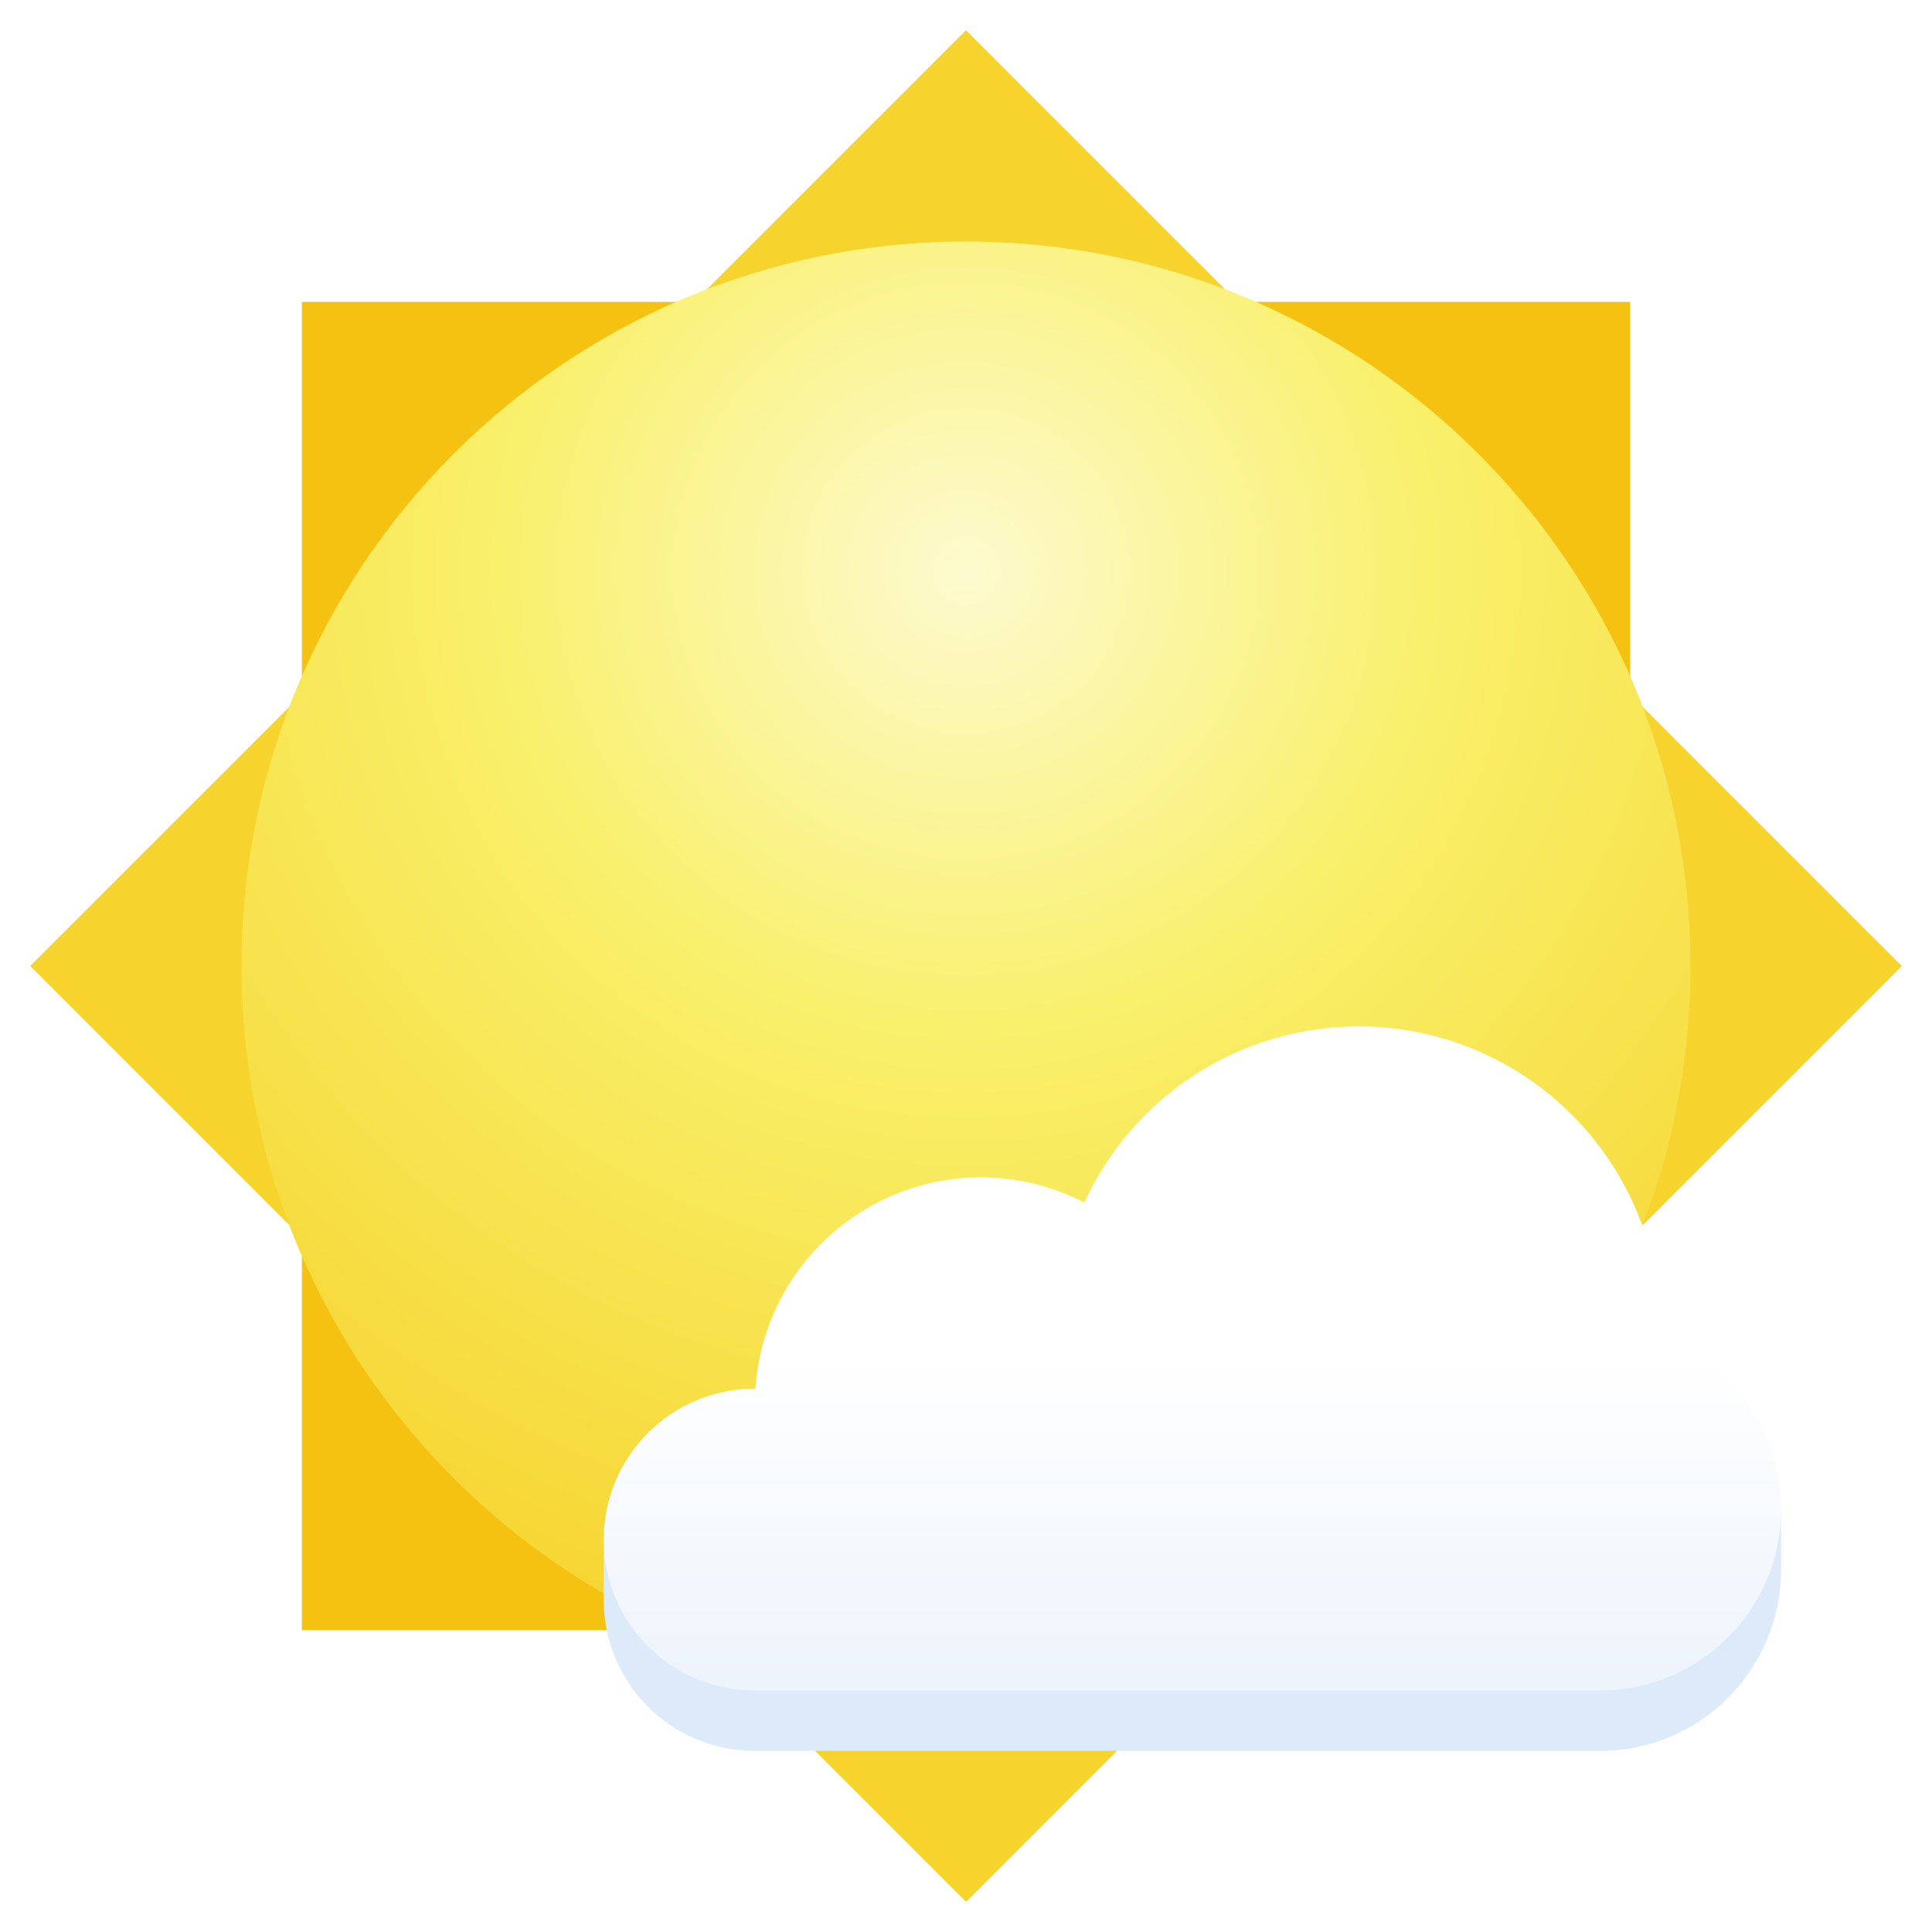
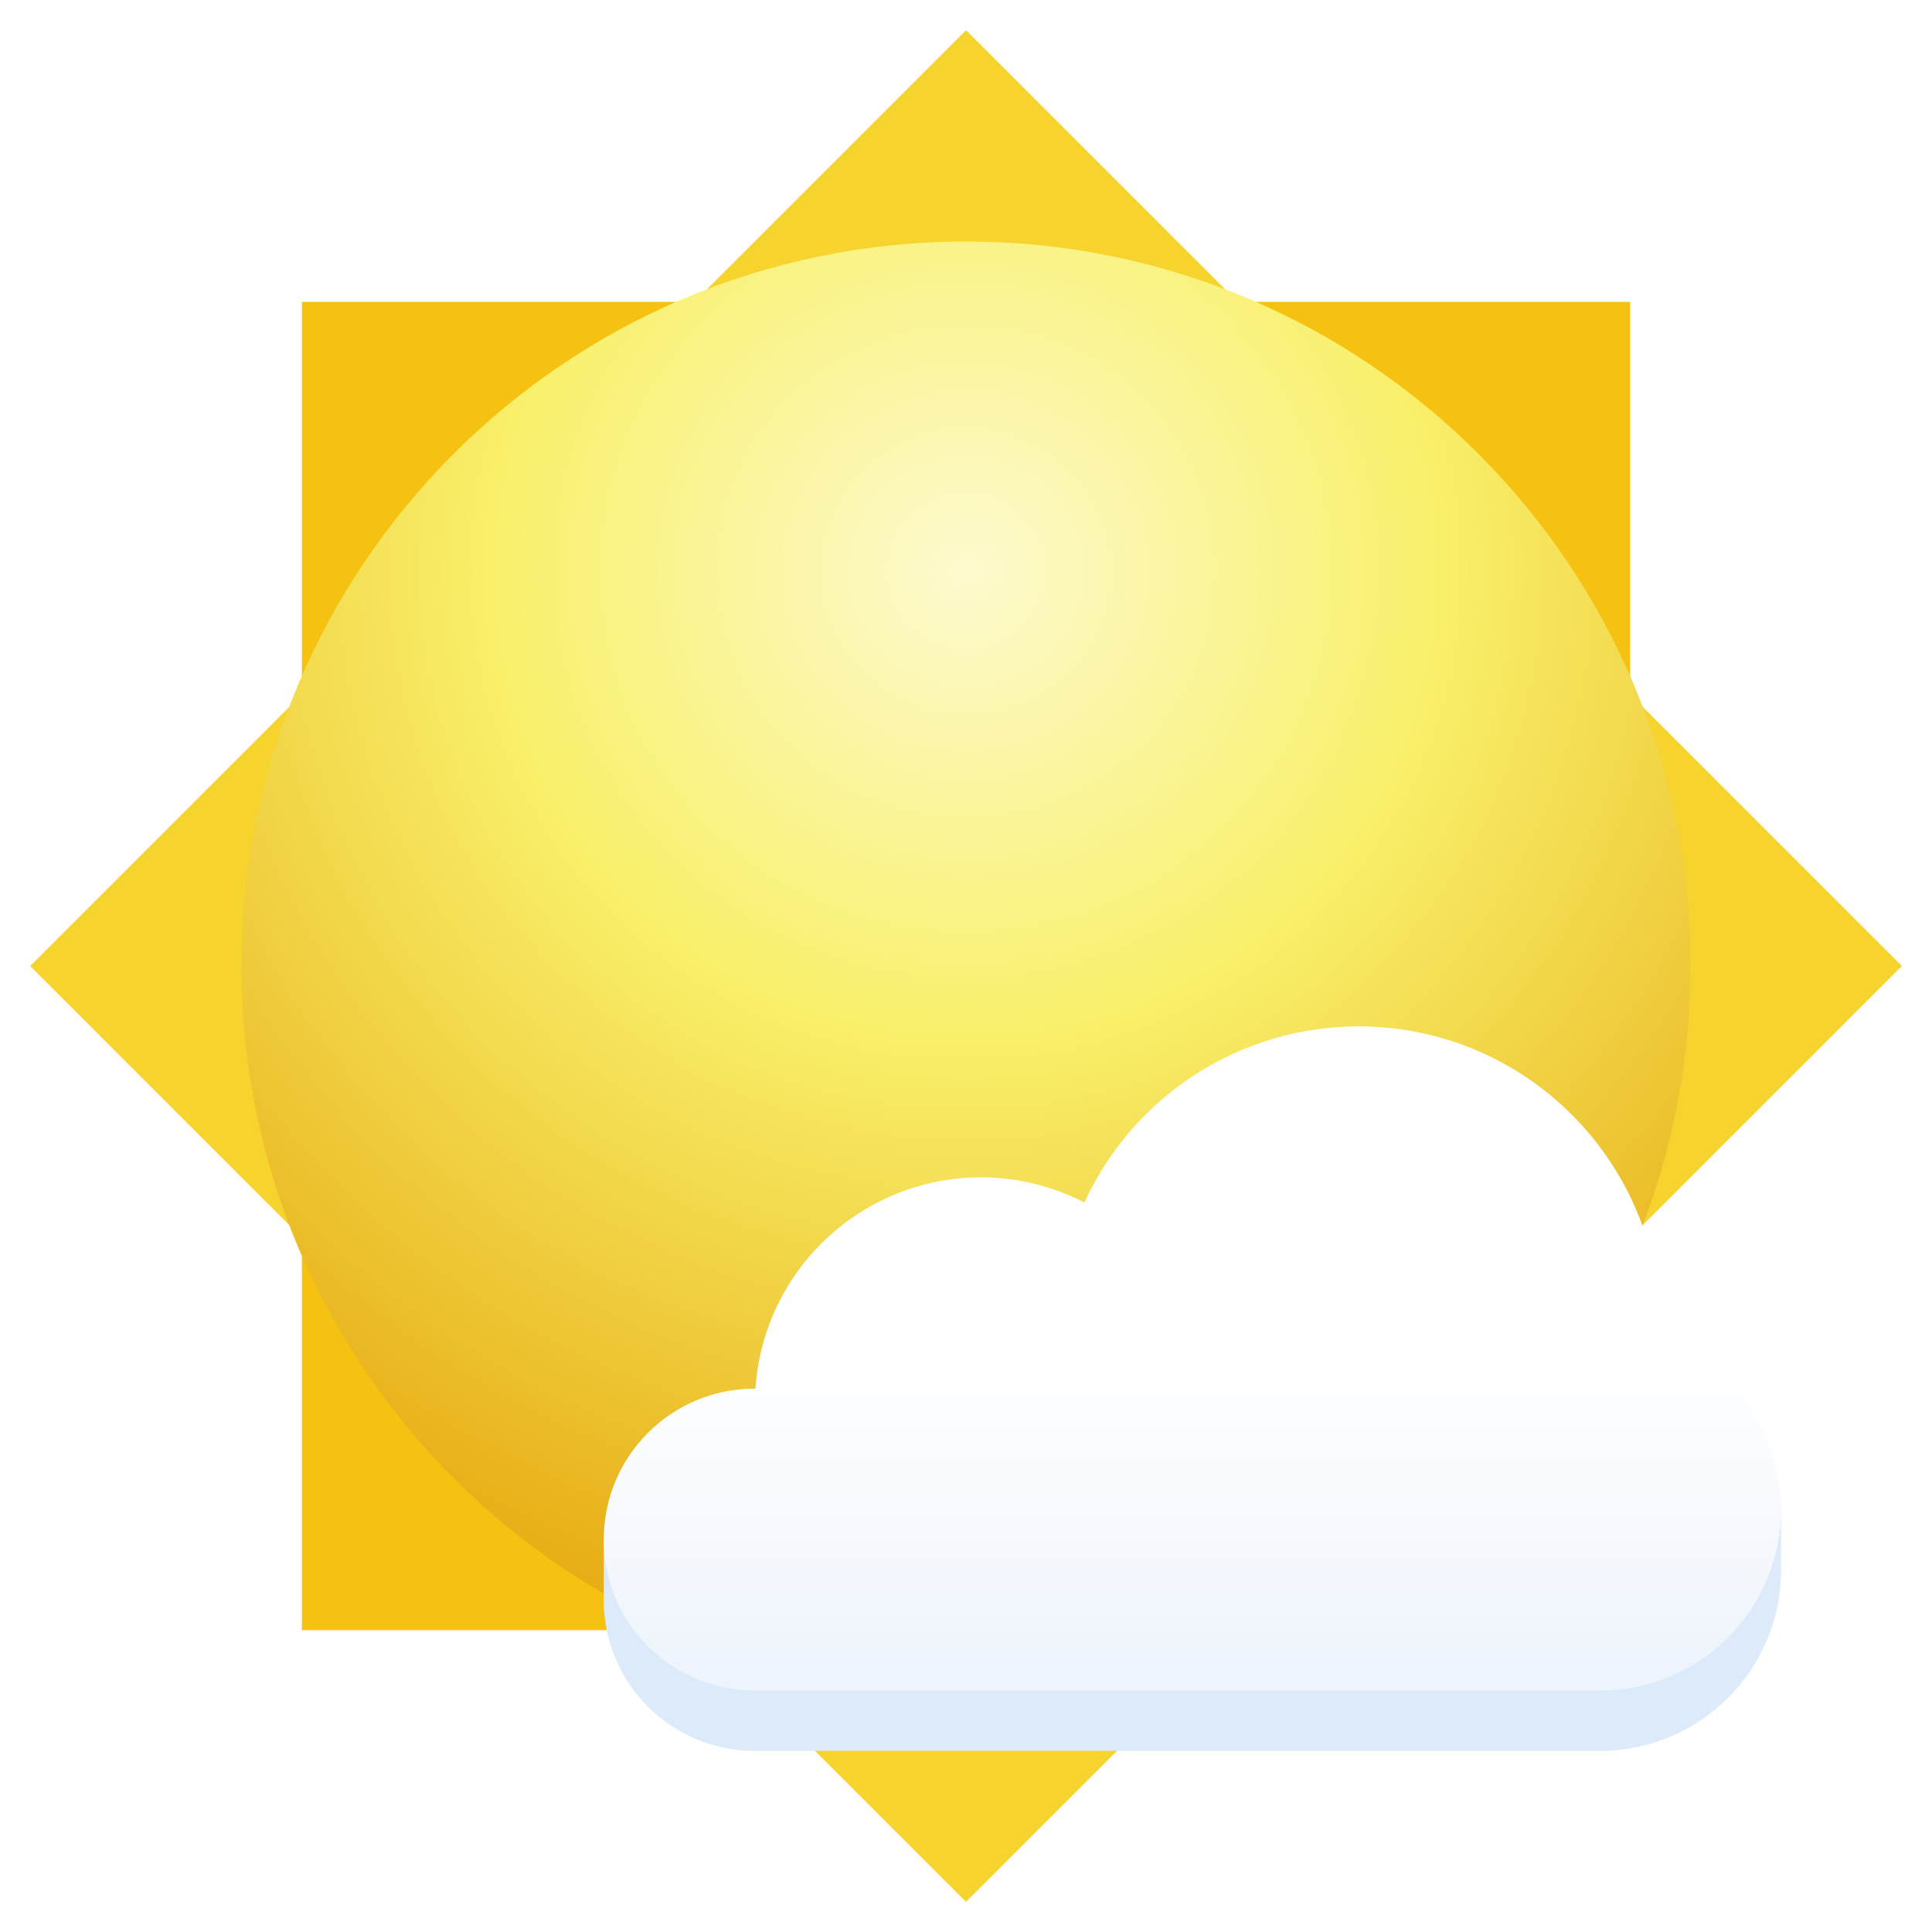
- <svg xmlns="http://www.w3.org/2000/svg" xmlns:xlink="http://www.w3.org/1999/xlink" width="128" height="128" id="svg11300" version="1.0" style="display:inline;enable-background:new" viewBox="0 0 128 128">
-   <defs id="defs3">
-     <linearGradient id="linearGradient963">
-       <stop style="stop-color:#eef4fc;stop-opacity:1" offset="0" id="stop959" />
-       <stop style="stop-color:#ffffff;stop-opacity:1" offset="1" id="stop961" />
+ <svg xmlns="http://www.w3.org/2000/svg" width="128" height="128">
+   <defs>
+     <radialGradient id="a" gradientUnits="userSpaceOnUse" cx="280.994" cy="488.848" fx="280.994" fy="488.848" r="224" gradientTransform="matrix(.347 0 0 .34223 -33.506 -129.482)">
+       <stop offset="0" stop-color="#fdfacf" />
+       <stop offset=".4" stop-color="#f9f06b" />
+       <stop offset="1" stop-color="#e5a50a" />
+     </radialGradient>
+     <linearGradient id="b" gradientUnits="userSpaceOnUse" x1="85" y1="107.162" x2="85" y2="86" gradientTransform="translate(-6 4)">
+       <stop offset="0" stop-color="#eef4fc" />
+       <stop offset="1" stop-color="#fff" />
    </linearGradient>
-     <linearGradient id="linearGradient906">
-       <stop style="stop-color:#fdfacf;stop-opacity:1" offset="0" id="stop900" />
-       <stop id="stop902" offset="0.4" style="stop-color:#f9f06b;stop-opacity:1" />
-       <stop style="stop-color:#f6d32d;stop-opacity:1" offset="1" id="stop904" />
-     </linearGradient>
-     <radialGradient xlink:href="#linearGradient906" id="radialGradient927" gradientUnits="userSpaceOnUse" gradientTransform="matrix(0.3470054,0,0,0.3422335,-33.50647,42.51794)" cx="280.994" cy="488.848" fx="280.994" fy="488.848" r="224" />
-     <linearGradient xlink:href="#linearGradient963" id="linearGradient965" x1="85" y1="107.162" x2="85" y2="86" gradientUnits="userSpaceOnUse" gradientTransform="translate(-6,176)" />
  </defs>
-   <g id="layer1" style="display:inline" transform="translate(0,-172)">
-     <g id="layer2" style="display:none">
-       <text xml:space="preserve" style="font-style:normal;font-variant:normal;font-weight:normal;font-stretch:normal;font-size:6.088px;line-height:125%;font-family:Cantarell;-inkscape-font-specification:'Cantarell, Normal';text-align:start;writing-mode:lr-tb;text-anchor:start;display:inline;fill:#000000;fill-opacity:1;stroke:none;stroke-width:0.333;enable-background:new" x="7.95" y="148.652" id="context">
-         <tspan id="tspan2716" x="7.95" y="148.652" style="stroke-width:0.333">apps</tspan>
-       </text>
-       <text id="text3021" y="157.234" x="7.753" style="font-style:normal;font-variant:normal;font-weight:bold;font-stretch:normal;font-size:6.088px;line-height:125%;font-family:Cantarell;-inkscape-font-specification:'Cantarell, Bold';text-align:start;writing-mode:lr-tb;text-anchor:start;display:inline;fill:#000000;fill-opacity:1;stroke:none;stroke-width:0.333;enable-background:new" xml:space="preserve">
-         <tspan y="157.234" x="7.753" id="tspan3023" style="stroke-width:0.333">org.gnome.Weather</tspan>
-       </text>
-       <g style="display:inline;fill:#000000;enable-background:new" transform="matrix(7.991171,0,0,8.003641,-167.7909,-4846.078)" id="g12027" />
-       <rect style="display:inline;overflow:visible;visibility:visible;fill:#f0f0f0;fill-opacity:1;fill-rule:nonzero;stroke:none;stroke-width:0.5;marker:none;enable-background:accumulate" id="rect13805" width="128" height="128" x="9.2651362e-08" y="172" />
-       <g id="g883" style="fill:none;fill-opacity:0.251;stroke:#a579b3;stroke-opacity:1" transform="translate(-24,24)" />
-       <g id="g900" style="fill:none;fill-opacity:0.251;stroke:#a579b3;stroke-opacity:1" transform="translate(-24,24)" />
-       <g id="g1168" transform="matrix(0.25,0,0,0.25,6.9488522e-8,225)">
-         <rect ry="32" rx="32" y="-180" x="96" height="448" width="320" id="rect1110" style="opacity:0.1;fill:#2864b0;fill-opacity:1;stroke:none;stroke-width:1;stroke-linecap:butt;stroke-linejoin:miter;stroke-miterlimit:4;stroke-dasharray:none;stroke-dashoffset:0;stroke-opacity:1;marker:none;marker-start:none;marker-mid:none;marker-end:none;paint-order:normal" />
-         <rect ry="32" rx="32" y="-164" x="48" height="416" width="416" id="rect1110-8" style="display:inline;opacity:0.1;fill:#2864b0;fill-opacity:1;stroke:none;stroke-width:1;stroke-linecap:butt;stroke-linejoin:miter;stroke-miterlimit:4;stroke-dasharray:none;stroke-dashoffset:0;stroke-opacity:1;marker:none;marker-start:none;marker-mid:none;marker-end:none;paint-order:normal;enable-background:new" />
-         <rect ry="32" rx="32" y="-116" x="32" height="320" width="448" id="rect1110-8-9" style="display:inline;opacity:0.1;fill:#2864b0;fill-opacity:1;stroke:none;stroke-width:1;stroke-linecap:butt;stroke-linejoin:miter;stroke-miterlimit:4;stroke-dasharray:none;stroke-dashoffset:0;stroke-opacity:1;marker:none;marker-start:none;marker-mid:none;marker-end:none;paint-order:normal;enable-background:new" />
-         <circle cx="256" cy="44" r="240" id="path1142" style="opacity:0.1;fill:#2864b0;fill-opacity:1;stroke:none;stroke-width:1;stroke-linecap:butt;stroke-linejoin:miter;stroke-miterlimit:4;stroke-dasharray:none;stroke-dashoffset:0;stroke-opacity:1;marker:none;marker-start:none;marker-mid:none;marker-end:none;paint-order:normal" />
-       </g>
-     </g>
-     <g id="layer9" style="display:inline">
-       <rect y="192" x="20" height="88" width="88" id="rect915" style="display:inline;opacity:1;vector-effect:none;fill:#f5c211;fill-opacity:1;stroke:none;stroke-width:8;stroke-linecap:butt;stroke-linejoin:miter;stroke-miterlimit:4;stroke-dasharray:none;stroke-dashoffset:0;stroke-opacity:1;marker:none;marker-start:none;marker-mid:none;marker-end:none;paint-order:normal;enable-background:new" />
-       <rect transform="rotate(135)" y="-255.973" x="77.782" height="87.681" width="87.681" id="rect917" style="display:inline;opacity:1;vector-effect:none;fill:#f6d32d;fill-opacity:1;stroke:none;stroke-width:8;stroke-linecap:butt;stroke-linejoin:miter;stroke-miterlimit:4;stroke-dasharray:none;stroke-dashoffset:0;stroke-opacity:1;marker:none;marker-start:none;marker-mid:none;marker-end:none;paint-order:normal;enable-background:new" />
-       <ellipse cy="236" cx="64" id="circle921" style="display:inline;opacity:1;vector-effect:none;fill:url(#radialGradient927);fill-opacity:1;stroke:none;stroke-width:0.011px;stroke-linecap:butt;stroke-linejoin:miter;stroke-miterlimit:4;stroke-dasharray:none;stroke-dashoffset:0;stroke-opacity:1;marker:none;marker-start:none;marker-mid:none;marker-end:none;paint-order:normal;enable-background:new" rx="48" ry="48" />
-       <path style="display:inline;opacity:1;fill:#dceafa;fill-opacity:1;stroke:none;stroke-width:0.6;stroke-linecap:round;stroke-linejoin:round;stroke-miterlimit:4;stroke-dasharray:none;stroke-dashoffset:1;stroke-opacity:1;enable-background:new" d="m 90,244 c -7.812,0.009 -14.903,4.566 -18.158,11.668 C 69.726,254.577 67.38,254.005 65,254 57.109,254.009 50.576,260.129 50.051,268.002 50.034,268.001 50.017,268.001 50,268 c -4.1,0 -7.618,2.47 -9.162,6 H 40 v 4 c 0,5.523 4.477,10 10,10 h 56 a 12,12 0 0 0 12,-12 v -4 h -0.707 a 12,12 0 0 0 -7.328,-7.312 c 0.015,-0.229 0.028,-0.458 0.035,-0.688 0,-11.046 -8.954,-20 -20,-20 z" id="path1781-3" />
-       <path style="display:inline;opacity:1;fill:url(#linearGradient965);fill-opacity:1;stroke:none;stroke-width:0.6;stroke-linecap:round;stroke-linejoin:round;stroke-miterlimit:4;stroke-dasharray:none;stroke-dashoffset:1;stroke-opacity:1;enable-background:new" d="m 90,240 c -7.812,0.009 -14.903,4.566 -18.158,11.668 C 69.726,250.577 67.38,250.005 65,250 57.109,250.009 50.576,256.129 50.051,264.002 50.034,264.001 50.017,264.001 50,264 c -5.523,0 -10,4.477 -10,10 0,5.523 4.477,10 10,10 h 56 a 12,12 0 0 0 12,-12 12,12 0 0 0 -8.035,-11.312 c 0.015,-0.229 0.028,-0.458 0.035,-0.688 0,-11.046 -8.954,-20 -20,-20 z" id="path1781" />
-     </g>
-   </g>
+   <path d="M20 20h88v88H20zm0 0" fill="#f5c211" />
+   <path d="M126 64l-62 62L2 64 64 2zm0 0" fill="#f6d32d" />
+   <path d="M112 64c0 26.508-21.492 48-48 48S16 90.508 16 64s21.492-48 48-48 48 21.492 48 48zm0 0" fill="url(#a)" />
+   <path d="M90 72a19.994 19.994 0 00-18.156 11.668A15.016 15.016 0 0065 82c-7.89.008-14.426 6.129-14.95 14H50c-4.098 0-7.617 2.469-9.16 6H40v4c0 5.523 4.477 10 10 10h56c6.629 0 12-5.371 12-12v-4h-.707a11.993 11.993 0 00-7.328-7.313c.015-.23.027-.457.035-.687 0-11.047-8.953-20-20-20zm0 0" fill="#dceafa" />
+   <path d="M90 68a19.994 19.994 0 00-18.156 11.668A15.016 15.016 0 0065 78c-7.89.008-14.426 6.129-14.95 14H50c-5.523 0-10 4.477-10 10s4.477 10 10 10h56c6.629 0 12-5.371 12-12a11.997 11.997 0 00-8.035-11.313c.015-.23.027-.457.035-.687 0-11.047-8.953-20-20-20zm0 0" fill="url(#b)" />
</svg>
